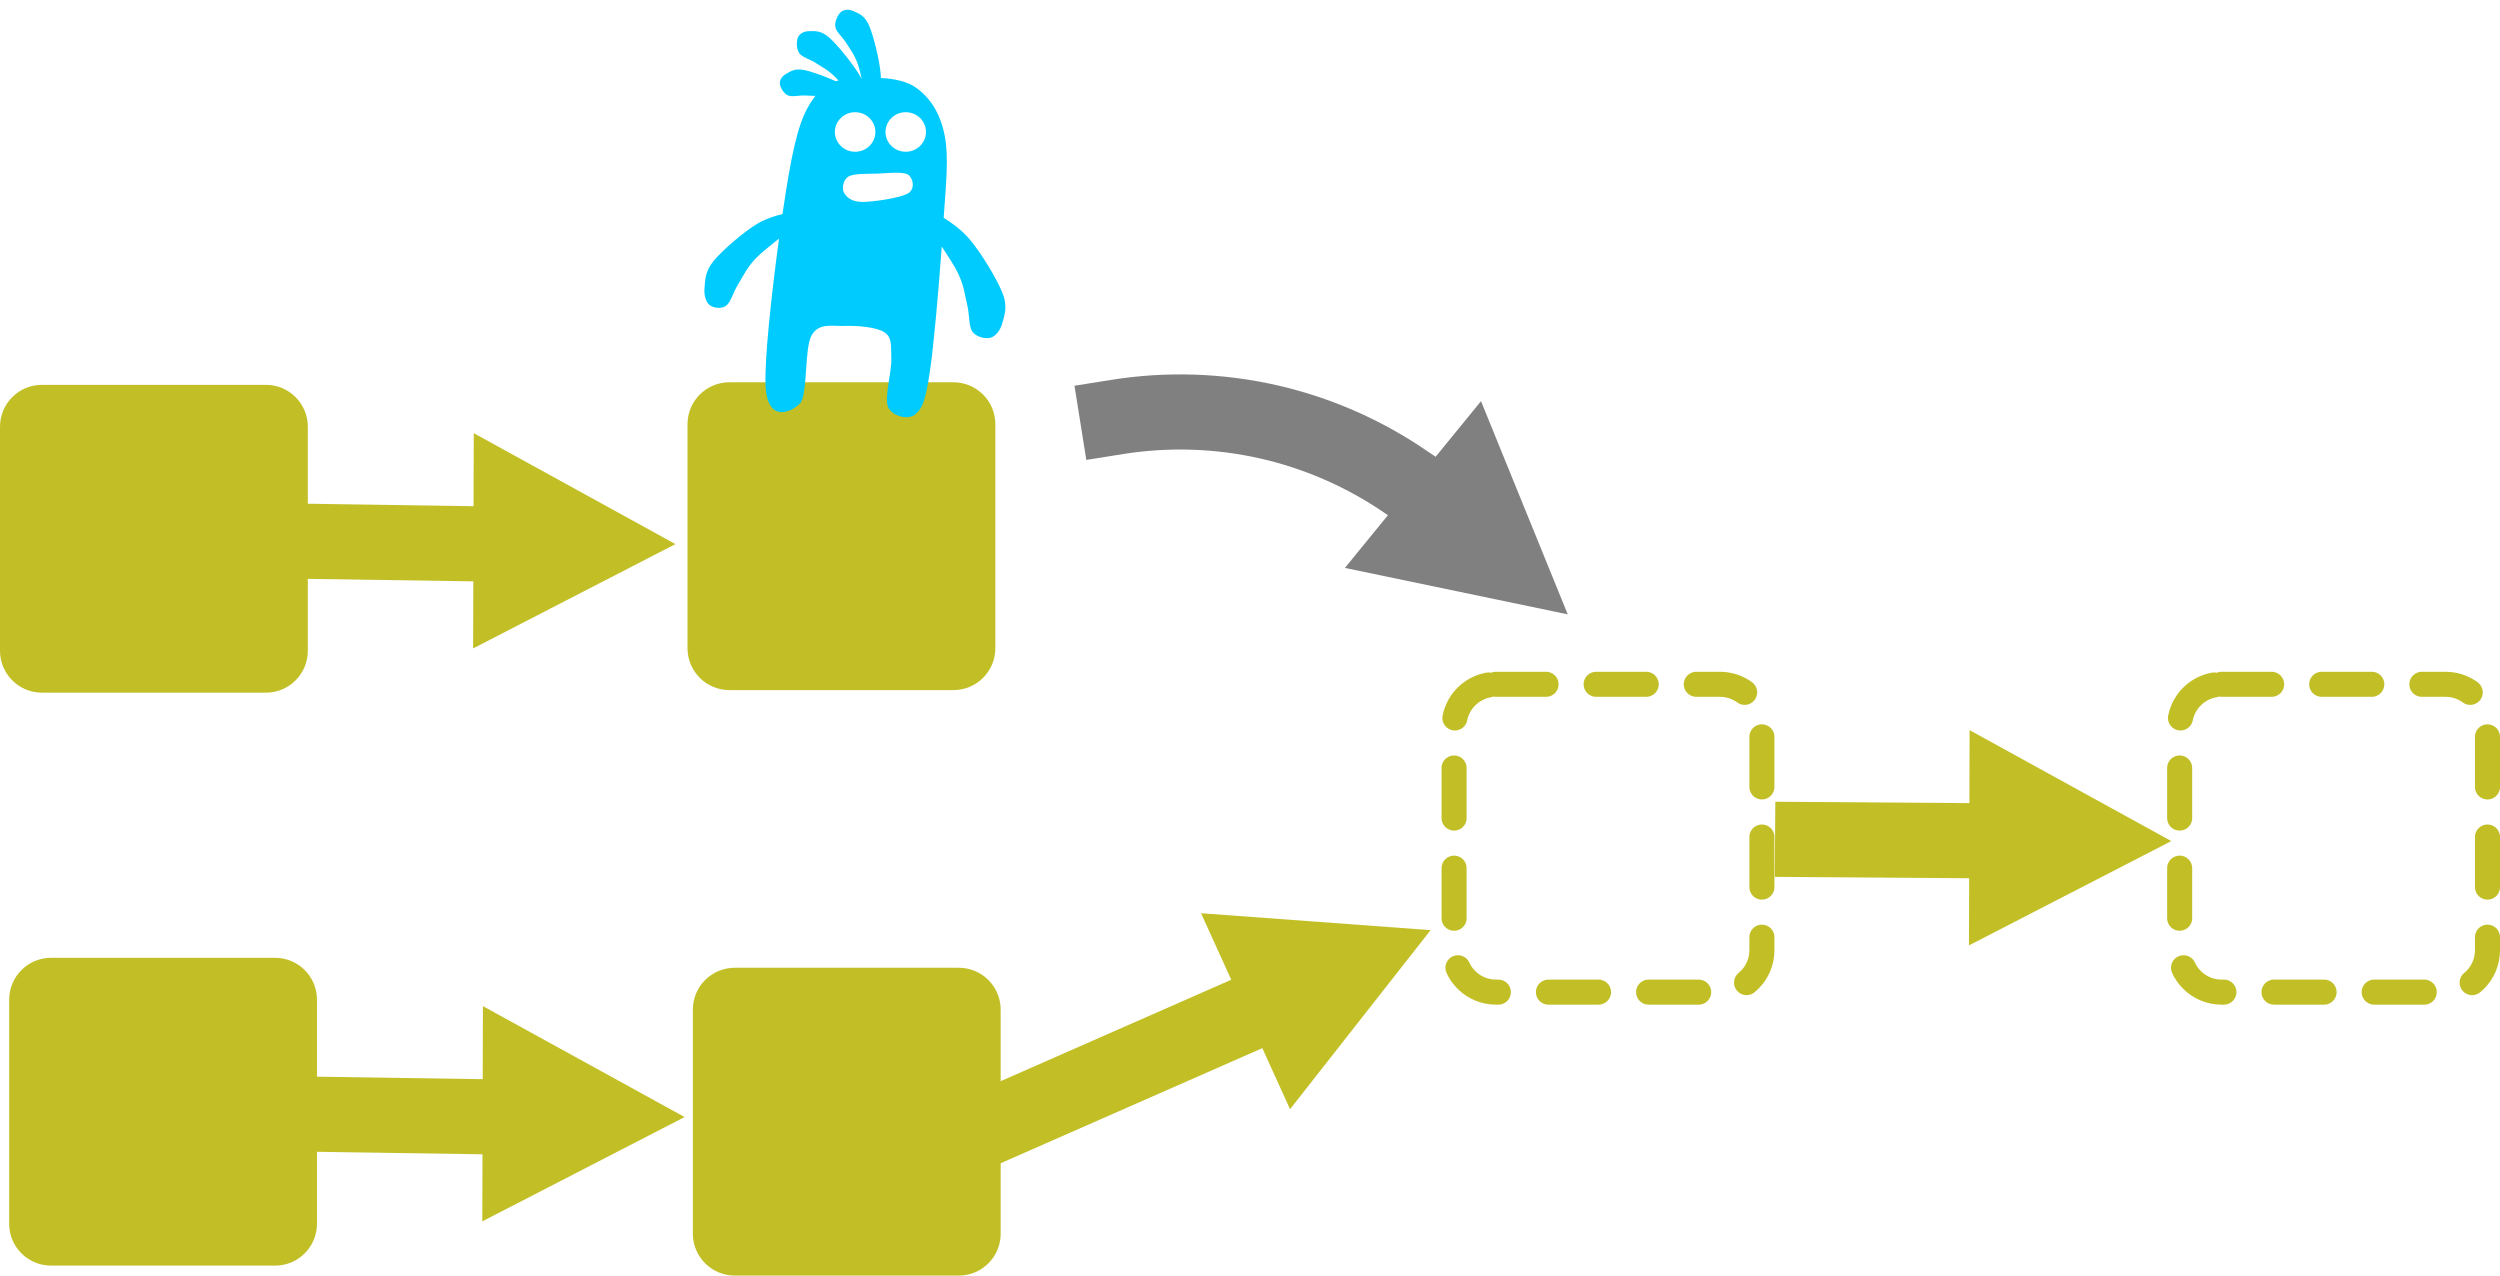
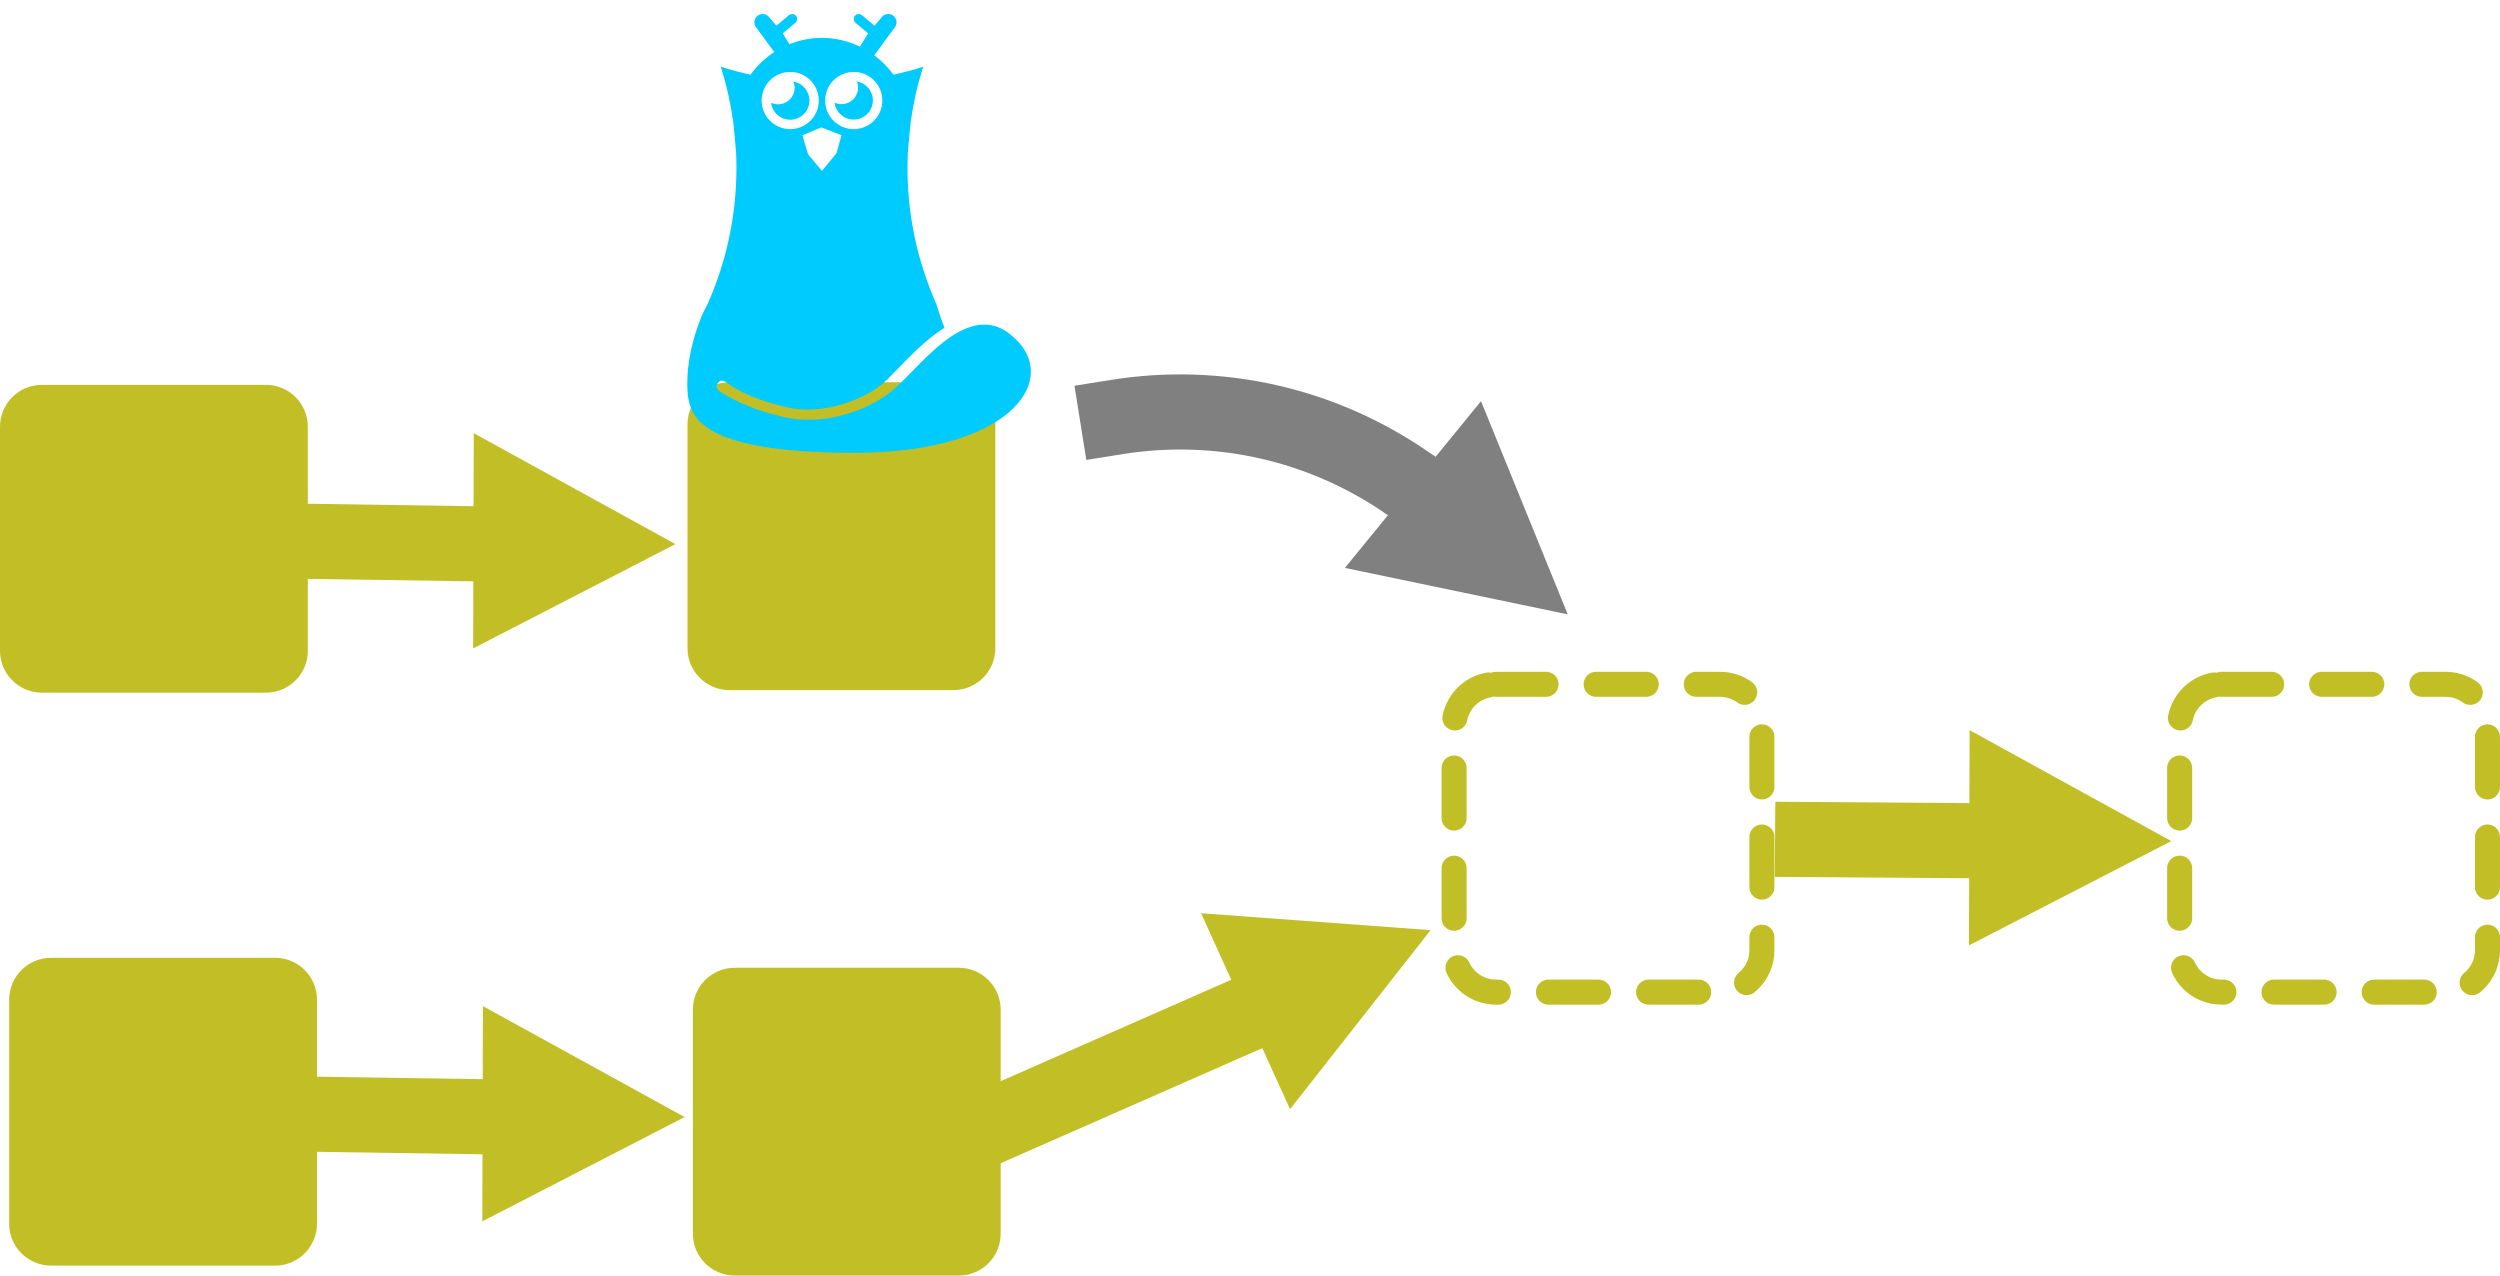
<svg xmlns="http://www.w3.org/2000/svg" width="199.676mm" height="101.881mm" viewBox="0 0 199.676 101.881" version="1.1" id="svg8">
  <defs id="defs2">
    </defs>
  <g id="layer1" transform="translate(-67.82994,-69.67367)">
    <rect style="fill:#000000;fill-opacity:0;fill-rule:evenodd;stroke:#c2bf26;stroke-width:2;stroke-linecap:round;stroke-linejoin:round;stroke-miterlimit:4;stroke-dasharray:4, 4;stroke-dashoffset:0;stroke-opacity:1" id="rect831-56" width="24.586" height="24.586" x="183.968" y="124.329" ry="3.346" />
    <rect style="fill:#c2bf26;fill-opacity:1;fill-rule:evenodd;stroke-width:0.1;stroke-linecap:round;stroke-linejoin:round" id="rect831" width="24.586" height="24.586" x="122.742" y="100.207" ry="3.346" />
    <g id="g855" transform="matrix(0.9908238,0.1351601,0.1351601,-0.9908238,62.58449,212.9812)">
      <path style="fill:none;stroke:#c2bf26;stroke-width:6;stroke-linecap:square;stroke-linejoin:miter;stroke-miterlimit:4;stroke-dasharray:none;stroke-opacity:1" d="M 75.452,63.666 94.698,75.465" id="path851" />
      <path style="fill:#c2bf26;fill-opacity:1;stroke:none;stroke-width:6;stroke-linecap:square;stroke-linejoin:miter;stroke-miterlimit:4;stroke-dasharray:none;stroke-opacity:1" d="M 90.734,83.397 99.893,68.848 109.083,84.536 Z" id="path853" />
    </g>
    <rect style="fill:#c2bf26;fill-opacity:1;fill-rule:evenodd;stroke-width:0.1;stroke-linecap:round;stroke-linejoin:round" id="rect852" width="24.586" height="24.586" x="123.168" y="146.969" ry="3.346" />
    <rect style="fill:#c2bf26;fill-opacity:1;fill-rule:evenodd;stroke-width:0.1;stroke-linecap:round;stroke-linejoin:round" id="rect847" width="24.586" height="24.586" x="68.562" y="146.173" ry="3.346" />
    <g id="g864" transform="matrix(0.8446756,0.5352786,0.5352786,-0.8446756,-14.87997,171.9086)">
      <path style="fill:none;stroke:#c2bf26;stroke-width:6;stroke-linecap:square;stroke-linejoin:miter;stroke-miterlimit:4;stroke-dasharray:none;stroke-opacity:1" d="M 75.452,63.666 94.698,75.465" id="path860" />
      <path style="fill:#c2bf26;fill-opacity:1;stroke:none;stroke-width:6;stroke-linecap:square;stroke-linejoin:miter;stroke-miterlimit:4;stroke-dasharray:none;stroke-opacity:1" d="M 90.734,83.397 99.893,68.848 109.083,84.536 Z" id="path862" />
    </g>
    <g id="g1255" transform="matrix(0.3187712,0.9478317,0.9478317,-0.3187712,78.14882,42.2981)" style="fill:#ff0000;stroke:none">
      <path style="fill:none;stroke:#808080;stroke-width:6;stroke-linecap:square;stroke-linejoin:miter;stroke-miterlimit:4;stroke-dasharray:none;stroke-opacity:1" d="m 82.672,55.476 c 0.67,3.991 2.11,7.852 4.218,11.307 2.039,3.342 4.701,6.301 7.809,8.682" id="path893" />
      <path style="fill:#808080;fill-opacity:1;stroke:none;stroke-width:6;stroke-linecap:square;stroke-linejoin:miter;stroke-miterlimit:4;stroke-dasharray:none;stroke-opacity:1" d="M 90.734,83.397 99.893,68.848 109.083,84.536 Z" id="path1249" />
    </g>
    <rect style="fill:#c2bf26;fill-opacity:1;fill-rule:evenodd;stroke-width:0.1;stroke-linecap:round;stroke-linejoin:round" id="rect871" width="24.586" height="24.586" x="67.83" y="100.411" ry="3.346" />
    <g id="g877" transform="matrix(0.8446756,0.5352786,0.5352786,-0.8446756,-15.61193,126.1466)">
      <path style="fill:none;stroke:#c2bf26;stroke-width:6;stroke-linecap:square;stroke-linejoin:miter;stroke-miterlimit:4;stroke-dasharray:none;stroke-opacity:1" d="M 75.452,63.666 94.698,75.465" id="path873" />
      <path style="fill:#c2bf26;fill-opacity:1;stroke:none;stroke-width:6;stroke-linecap:square;stroke-linejoin:miter;stroke-miterlimit:4;stroke-dasharray:none;stroke-opacity:1" d="M 90.734,83.397 99.893,68.848 109.083,84.536 Z" id="path875" />
    </g>
-     <g id="g836" transform="matrix(1.129993,0,0,1.129993,66.24355,-87.91675)" style="stroke-width:0.885">
-       <path fill="#000000" fill-opacity="0" d="m 49.725,139.461 h 25.262 v 30.247 H 49.725 Z" fill-rule="nonzero" id="path836" style="fill:#00ffff;stroke:none;stroke-width:0.044;stroke-linecap:square;stroke-miterlimit:10" />
-       <path id="path838" style="fill:#00cbff;fill-opacity:1;stroke:none;stroke-width:0.044;stroke-linecap:square;stroke-miterlimit:10" d="m 61.312,140.15 c -0.181,-5e-4 -0.348,0.054 -0.47,0.158 -0.217,0.185 -0.458,0.687 -0.395,1.053 0.063,0.366 0.507,0.702 0.774,1.146 0.267,0.444 0.569,0.782 0.827,1.519 0.086,0.247 0.171,0.597 0.254,0.969 -0.005,2.5e-4 -0.009,5.2e-4 -0.014,7.8e-4 -0.026,-0.047 -0.052,-0.094 -0.078,-0.14 -0.506,-0.864 -1.593,-2.206 -2.194,-2.738 -0.601,-0.532 -1.044,-0.451 -1.412,-0.454 -0.368,-0.003 -0.679,0.175 -0.797,0.435 -0.118,0.259 -0.122,0.816 0.091,1.121 0.213,0.305 0.757,0.419 1.188,0.707 0.431,0.288 0.848,0.465 1.395,1.022 0.058,0.059 0.121,0.129 0.187,0.205 -0.062,0.014 -0.124,0.03 -0.185,0.048 -0.763,-0.347 -1.708,-0.684 -2.236,-0.79 -0.699,-0.14 -1.007,0.119 -1.294,0.281 -0.287,0.162 -0.45,0.437 -0.428,0.689 0.022,0.251 0.263,0.68 0.562,0.819 0.299,0.139 0.771,-0.016 1.231,0.013 0.238,0.015 0.461,0.009 0.712,0.025 -0.825,1.106 -1.306,2.286 -1.886,5.607 -0.125,0.717 -0.275,1.673 -0.432,2.75 -0.54,0.118 -1.208,0.339 -1.772,0.675 -0.954,0.568 -2.473,1.875 -3.096,2.633 -0.623,0.758 -0.594,1.396 -0.643,1.915 -0.049,0.519 0.097,0.987 0.351,1.197 0.253,0.209 0.828,0.309 1.168,0.06 0.341,-0.249 0.526,-0.997 0.876,-1.556 0.35,-0.559 0.584,-1.117 1.227,-1.795 0.376,-0.397 1.054,-0.923 1.645,-1.4 -0.528,3.887 -1.044,8.594 -0.951,10.435 0.137,2.685 1.904,1.798 2.447,1.198 0.542,-0.599 0.284,-3.884 0.806,-4.794 0.521,-0.91 1.462,-0.632 2.323,-0.666 0.861,-0.033 2.294,0.078 2.846,0.466 0.552,0.388 0.426,0.988 0.465,1.864 0.039,0.877 -0.513,2.741 -0.233,3.396 0.281,0.655 1.423,0.954 1.917,0.533 0.494,-0.422 0.716,-0.854 1.045,-3.063 0.281,-1.882 0.63,-5.932 0.835,-8.808 0.435,0.667 0.912,1.385 1.151,1.888 0.44,0.926 0.483,1.566 0.653,2.255 0.169,0.689 0.09,1.493 0.364,1.877 0.274,0.384 0.931,0.525 1.283,0.426 0.351,-0.099 0.684,-0.495 0.825,-1.019 0.141,-0.525 0.411,-1.134 0.022,-2.13 -0.389,-0.996 -1.54,-2.896 -2.357,-3.844 -0.527,-0.612 -1.24,-1.141 -1.804,-1.479 0.169,-2.447 0.367,-4.298 0.073,-5.81 -0.319,-1.642 -1.075,-2.719 -2.033,-3.396 -0.646,-0.456 -1.578,-0.635 -2.475,-0.679 -0.003,-0.1 -0.008,-0.199 -0.017,-0.296 -0.09,-0.997 -0.502,-2.674 -0.82,-3.412 -0.317,-0.737 -0.753,-0.853 -1.085,-1.012 -0.145,-0.07 -0.295,-0.104 -0.436,-0.104 z m 0.535,7.243 c 0.38,0 0.744,0.147 1.012,0.409 0.268,0.262 0.419,0.618 0.419,0.988 0,0.772 -0.641,1.398 -1.432,1.398 -0.791,0 -1.431,-0.626 -1.431,-1.398 0,-0.772 0.641,-1.398 1.431,-1.398 z m 3.578,0 c 0.38,0 0.744,0.147 1.012,0.409 0.268,0.262 0.419,0.618 0.419,0.988 0,0.772 -0.641,1.398 -1.432,1.398 -0.791,0 -1.431,-0.626 -1.431,-1.398 0,-0.772 0.641,-1.398 1.431,-1.398 z m -0.666,4.279 c 0.353,-6.6e-4 0.66,0.029 0.82,0.131 0.366,0.233 0.544,1.01 0,1.331 -0.544,0.322 -2.508,0.61 -3.262,0.599 -0.755,-0.011 -1.11,-0.366 -1.265,-0.666 -0.155,-0.3 -0.055,-0.91 0.333,-1.132 0.388,-0.222 1.298,-0.178 1.997,-0.2 0.393,-0.013 0.923,-0.064 1.377,-0.065 z" />
-     </g>
    <rect style="fill:#000000;fill-opacity:0;fill-rule:evenodd;stroke:#c2bf26;stroke-width:2;stroke-linecap:round;stroke-linejoin:round;stroke-miterlimit:4;stroke-dasharray:4, 4;stroke-dashoffset:0;stroke-opacity:1" id="rect923" width="24.586" height="24.586" x="241.92" y="124.329" ry="3.346" />
    <g id="g939" transform="matrix(0.8446756,0.5352786,0.5352786,-0.8446756,103.8614,149.8669)">
      <path style="fill:none;stroke:#c2bf26;stroke-width:6;stroke-linecap:square;stroke-linejoin:miter;stroke-miterlimit:4;stroke-dasharray:none;stroke-opacity:1" d="M 84.82,69.304 94.698,75.465" id="path935" />
      <path style="fill:#c2bf26;fill-opacity:1;stroke:none;stroke-width:6;stroke-linecap:square;stroke-linejoin:miter;stroke-miterlimit:4;stroke-dasharray:none;stroke-opacity:1" d="M 90.734,83.397 99.893,68.848 109.083,84.536 Z" id="path937" />
    </g>
+     <g id="g905" style="fill:#00cbff;fill-opacity:1" transform="matrix(0.2645833,0,0,0.2645833,113.959,68.77783)">
+       <path id="path2492" style="fill:#00cbff;fill-opacity:1;stroke:none;stroke-width:1.002;stroke-linecap:round" d="m 55.797,7.613 c -0.56,0.018 -1.098,0.224 -1.527,0.584 -1.058,0.887 -1.197,2.463 -0.311,3.521 l 5.434,7.389 c -2.744,1.785 -5.188,4.079 -7.176,6.822 C 49.188,25.27 46.192,24.472 43.236,23.537 44.956,28.964 46.215,34.526 47,40.164 c 0.324,3.296 0.652,6.478 0.865,9.449 0.007,0.14 0.013,0.28 0.02,0.42 l 0.004,0.094 0.006,0.191 c 0.009,0.218 0.016,0.436 0.023,0.654 0.008,0.251 0.015,0.501 0.021,0.752 l 0.002,0.094 c 0.005,0.251 0.01,0.501 0.014,0.752 l 0.002,0.094 c 0.004,0.251 0.006,0.501 0.008,0.752 0.002,0.234 0.002,0.467 0.002,0.701 -2.26e-4,3.667 -0.2,7.331 -0.598,10.977 -0.061,0.561 -0.127,1.122 -0.197,1.682 -0.035,0.279 -0.072,0.559 -0.109,0.838 -0.075,0.559 -0.155,1.118 -0.24,1.676 -0.085,0.558 -0.174,1.115 -0.268,1.672 -0.094,0.556 -0.192,1.112 -0.295,1.666 -0.052,0.277 -0.104,0.554 -0.158,0.83 -0.108,0.554 -0.221,1.106 -0.338,1.658 -0.058,0.276 -0.117,0.552 -0.178,0.828 -0.122,0.551 -0.248,1.1 -0.379,1.648 -0.131,0.549 -0.266,1.096 -0.406,1.643 -0.14,0.546 -0.285,1.091 -0.434,1.635 v 0.002 c -0.028,0.103 -0.057,0.206 -0.086,0.309 -1.337,4.818 -3.029,9.531 -5.062,14.1 0,0 -0.735,1.262 -1.691,3.369 -1.676,4.069 -4.022,10.994 -4.35,18.564 -0.132,3.059 -0.055,5.937 0.756,8.467 0.811,2.53 2.272,4.784 5.377,6.914 6.21,4.259 19.384,7.589 45.121,7.488 24.367,-0.096 39.762,-6.227 47.043,-13.383 3.641,-3.578 5.278,-7.32 5.361,-10.84 0.084,-3.52 -1.354,-6.966 -4.553,-10.082 -3.511,-3.421 -6.666,-4.494 -9.82,-4.414 -3.154,0.08 -6.457,1.461 -9.715,3.631 -6.516,4.341 -12.428,11.588 -16.873,15.549 -7.052,6.283 -20.742,11.807 -34.158,8.602 -12.729,-3.041 -18.859,-7.68 -18.859,-7.68 -1.094,-0.842 -1.141,-1.574 -0.299,-2.669 0.843,-1.094 2.254,-0.135 3.348,0.708 0,0 4.975,3.911 16.973,6.777 11.31,2.703 24.023,-2.439 29.67,-7.471 3.75,-3.341 9.971,-11.012 17.428,-15.979 0.261,-0.174 0.53,-0.336 0.795,-0.504 -1.304,-3.164 -2.424,-7.055 -2.424,-7.055 -2.033,-4.568 -3.724,-9.28 -5.061,-14.098 -0.075,-0.272 -0.15,-0.544 -0.223,-0.816 -0.073,-0.272 -0.146,-0.545 -0.217,-0.818 -0.071,-0.273 -0.14,-0.547 -0.209,-0.82 -0.068,-0.273 -0.135,-0.547 -0.201,-0.82 -0.066,-0.274 -0.131,-0.549 -0.195,-0.824 -0.064,-0.273 -0.126,-0.547 -0.188,-0.82 l -0.002,-0.006 c -0.062,-0.274 -0.122,-0.549 -0.182,-0.824 -0.059,-0.276 -0.117,-0.552 -0.174,-0.828 -0.057,-0.276 -0.113,-0.552 -0.168,-0.828 -0.055,-0.277 -0.109,-0.554 -0.162,-0.832 -0.052,-0.277 -0.103,-0.554 -0.152,-0.832 -0.029,-0.16 -0.058,-0.32 -0.086,-0.48 -0.033,-0.187 -0.066,-0.375 -0.098,-0.562 -0.035,-0.208 -0.07,-0.417 -0.104,-0.625 -0.045,-0.278 -0.09,-0.556 -0.133,-0.834 -0.043,-0.279 -0.086,-0.558 -0.127,-0.838 -0.041,-0.279 -0.081,-0.558 -0.119,-0.838 -0.038,-0.279 -0.075,-0.558 -0.111,-0.838 -0.036,-0.28 -0.071,-0.56 -0.105,-0.84 -0.034,-0.28 -0.066,-0.56 -0.098,-0.84 -0.021,-0.191 -0.042,-0.383 -0.062,-0.574 -0.018,-0.168 -0.036,-0.336 -0.053,-0.504 -0.028,-0.276 -0.054,-0.552 -0.08,-0.828 -0.015,-0.163 -0.03,-0.327 -0.045,-0.49 l -0.012,-0.133 c -0.018,-0.2 -0.034,-0.4 -0.051,-0.6 -0.012,-0.154 -0.024,-0.307 -0.035,-0.461 l -0.004,-0.047 c -0.019,-0.256 -0.037,-0.512 -0.055,-0.768 -0.015,-0.217 -0.029,-0.435 -0.043,-0.652 -0.017,-0.282 -0.034,-0.564 -0.049,-0.846 -0.01,-0.194 -0.02,-0.388 -0.029,-0.582 -0.007,-0.147 -0.015,-0.294 -0.021,-0.441 -0.009,-0.222 -0.018,-0.444 -0.025,-0.666 -0.01,-0.282 -0.019,-0.564 -0.027,-0.846 -0.006,-0.206 -0.011,-0.413 -0.016,-0.619 -0.004,-0.151 -0.007,-0.302 -0.01,-0.453 v -0.035 c -0.005,-0.259 -0.009,-0.518 -0.012,-0.777 v -0.178 c -0.002,-0.238 -0.003,-0.475 -0.004,-0.713 v -0.08 c 1.25e-4,-0.282 0.001,-0.564 0.004,-0.846 0.01,-1.217 0.042,-2.434 0.096,-3.65 v -0.002 c 0.293,-3.498 0.533,-6.372 0.867,-9.449 0.785,-5.64 2.044,-11.203 3.764,-16.631 -2.955,0.934 -5.951,1.731 -8.979,2.391 -1.646,-2.271 -3.606,-4.234 -5.787,-5.857 l 6.143,-8.353 C 96.596,10.661 96.456,9.084 95.398,8.197 94.969,7.837 94.431,7.631 93.871,7.613 93.105,7.589 92.37,7.918 91.877,8.506 l -2.227,2.654 -3.812,-3.197 C 85.575,7.743 85.245,7.62 84.902,7.613 c -0.453,-0.009 -0.886,0.188 -1.178,0.535 -0.532,0.635 -0.449,1.581 0.186,2.113 l 3.814,3.199 -2.479,3.996 C 81.707,15.745 77.805,14.813 73.785,14.812 c -0.063,-2.28e-4 -0.126,-2.28e-4 -0.189,0 -3.34,0.024 -6.596,0.694 -9.627,1.914 l -2.025,-3.266 3.814,-3.199 c 0.635,-0.532 0.718,-1.478 0.186,-2.113 -0.292,-0.347 -0.724,-0.544 -1.178,-0.535 -0.343,0.006 -0.673,0.13 -0.936,0.35 l -3.812,3.197 -2.227,-2.654 C 57.298,7.918 56.563,7.589 55.797,7.613 Z m 8.4,17.486 c 4.766,5.47e-4 8.63,3.864 8.631,8.631 5.31e-4,4.767 -3.864,8.632 -8.631,8.633 -4.768,5.32e-4 -8.633,-3.865 -8.633,-8.633 5.47e-4,-4.767 3.866,-8.631 8.633,-8.631 z m 19.174,0 c 4.767,-5.31e-4 8.632,3.864 8.633,8.631 5.31e-4,4.768 -3.865,8.633 -8.633,8.633 -4.767,-5.47e-4 -8.631,-3.866 -8.631,-8.633 5.47e-4,-4.766 3.864,-8.63 8.631,-8.631 z m -9.779,16.734 6.088,2.396 -1.506,5.404 -4.387,5.342 -4.197,-5.006 -1.701,-5.738 z" />
+       <path id="path2669-9" style="font-variation-settings:normal;vector-effect:none;fill:#00cbff;fill-opacity:1;stroke:none;stroke-width:0.517;stroke-linecap:round;stroke-linejoin:miter;stroke-miterlimit:4;stroke-dasharray:none;stroke-dashoffset:0;stroke-opacity:1;stop-color:#000000" d="m 65.176,28.018 a 5,5 0 0 1 0.355,1.852 5,5 0 0 1 -5,5 5,5 0 0 1 -2.092,-0.459 5.797,5.797 0 0 0 5.758,5.117 5.797,5.797 0 0 0 5.797,-5.797 5.797,5.797 0 0 0 -4.818,-5.713 z" />
+       <path id="path2669-9-0" style="font-variation-settings:normal;vector-effect:none;fill:#00cbff;fill-opacity:1;stroke:none;stroke-width:0.517;stroke-linecap:round;stroke-linejoin:miter;stroke-miterlimit:4;stroke-dasharray:none;stroke-dashoffset:0;stroke-opacity:1;stop-color:#000000" d="m 84.331,27.976 a 5,5 0 0 1 0.355,1.852 5,5 0 0 1 -5,5 5,5 0 0 1 -2.092,-0.459 5.797,5.797 0 0 0 5.758,5.117 5.797,5.797 0 0 0 5.797,-5.797 5.797,5.797 0 0 0 -4.818,-5.713 z" />
+     </g>
  </g>
</svg>
